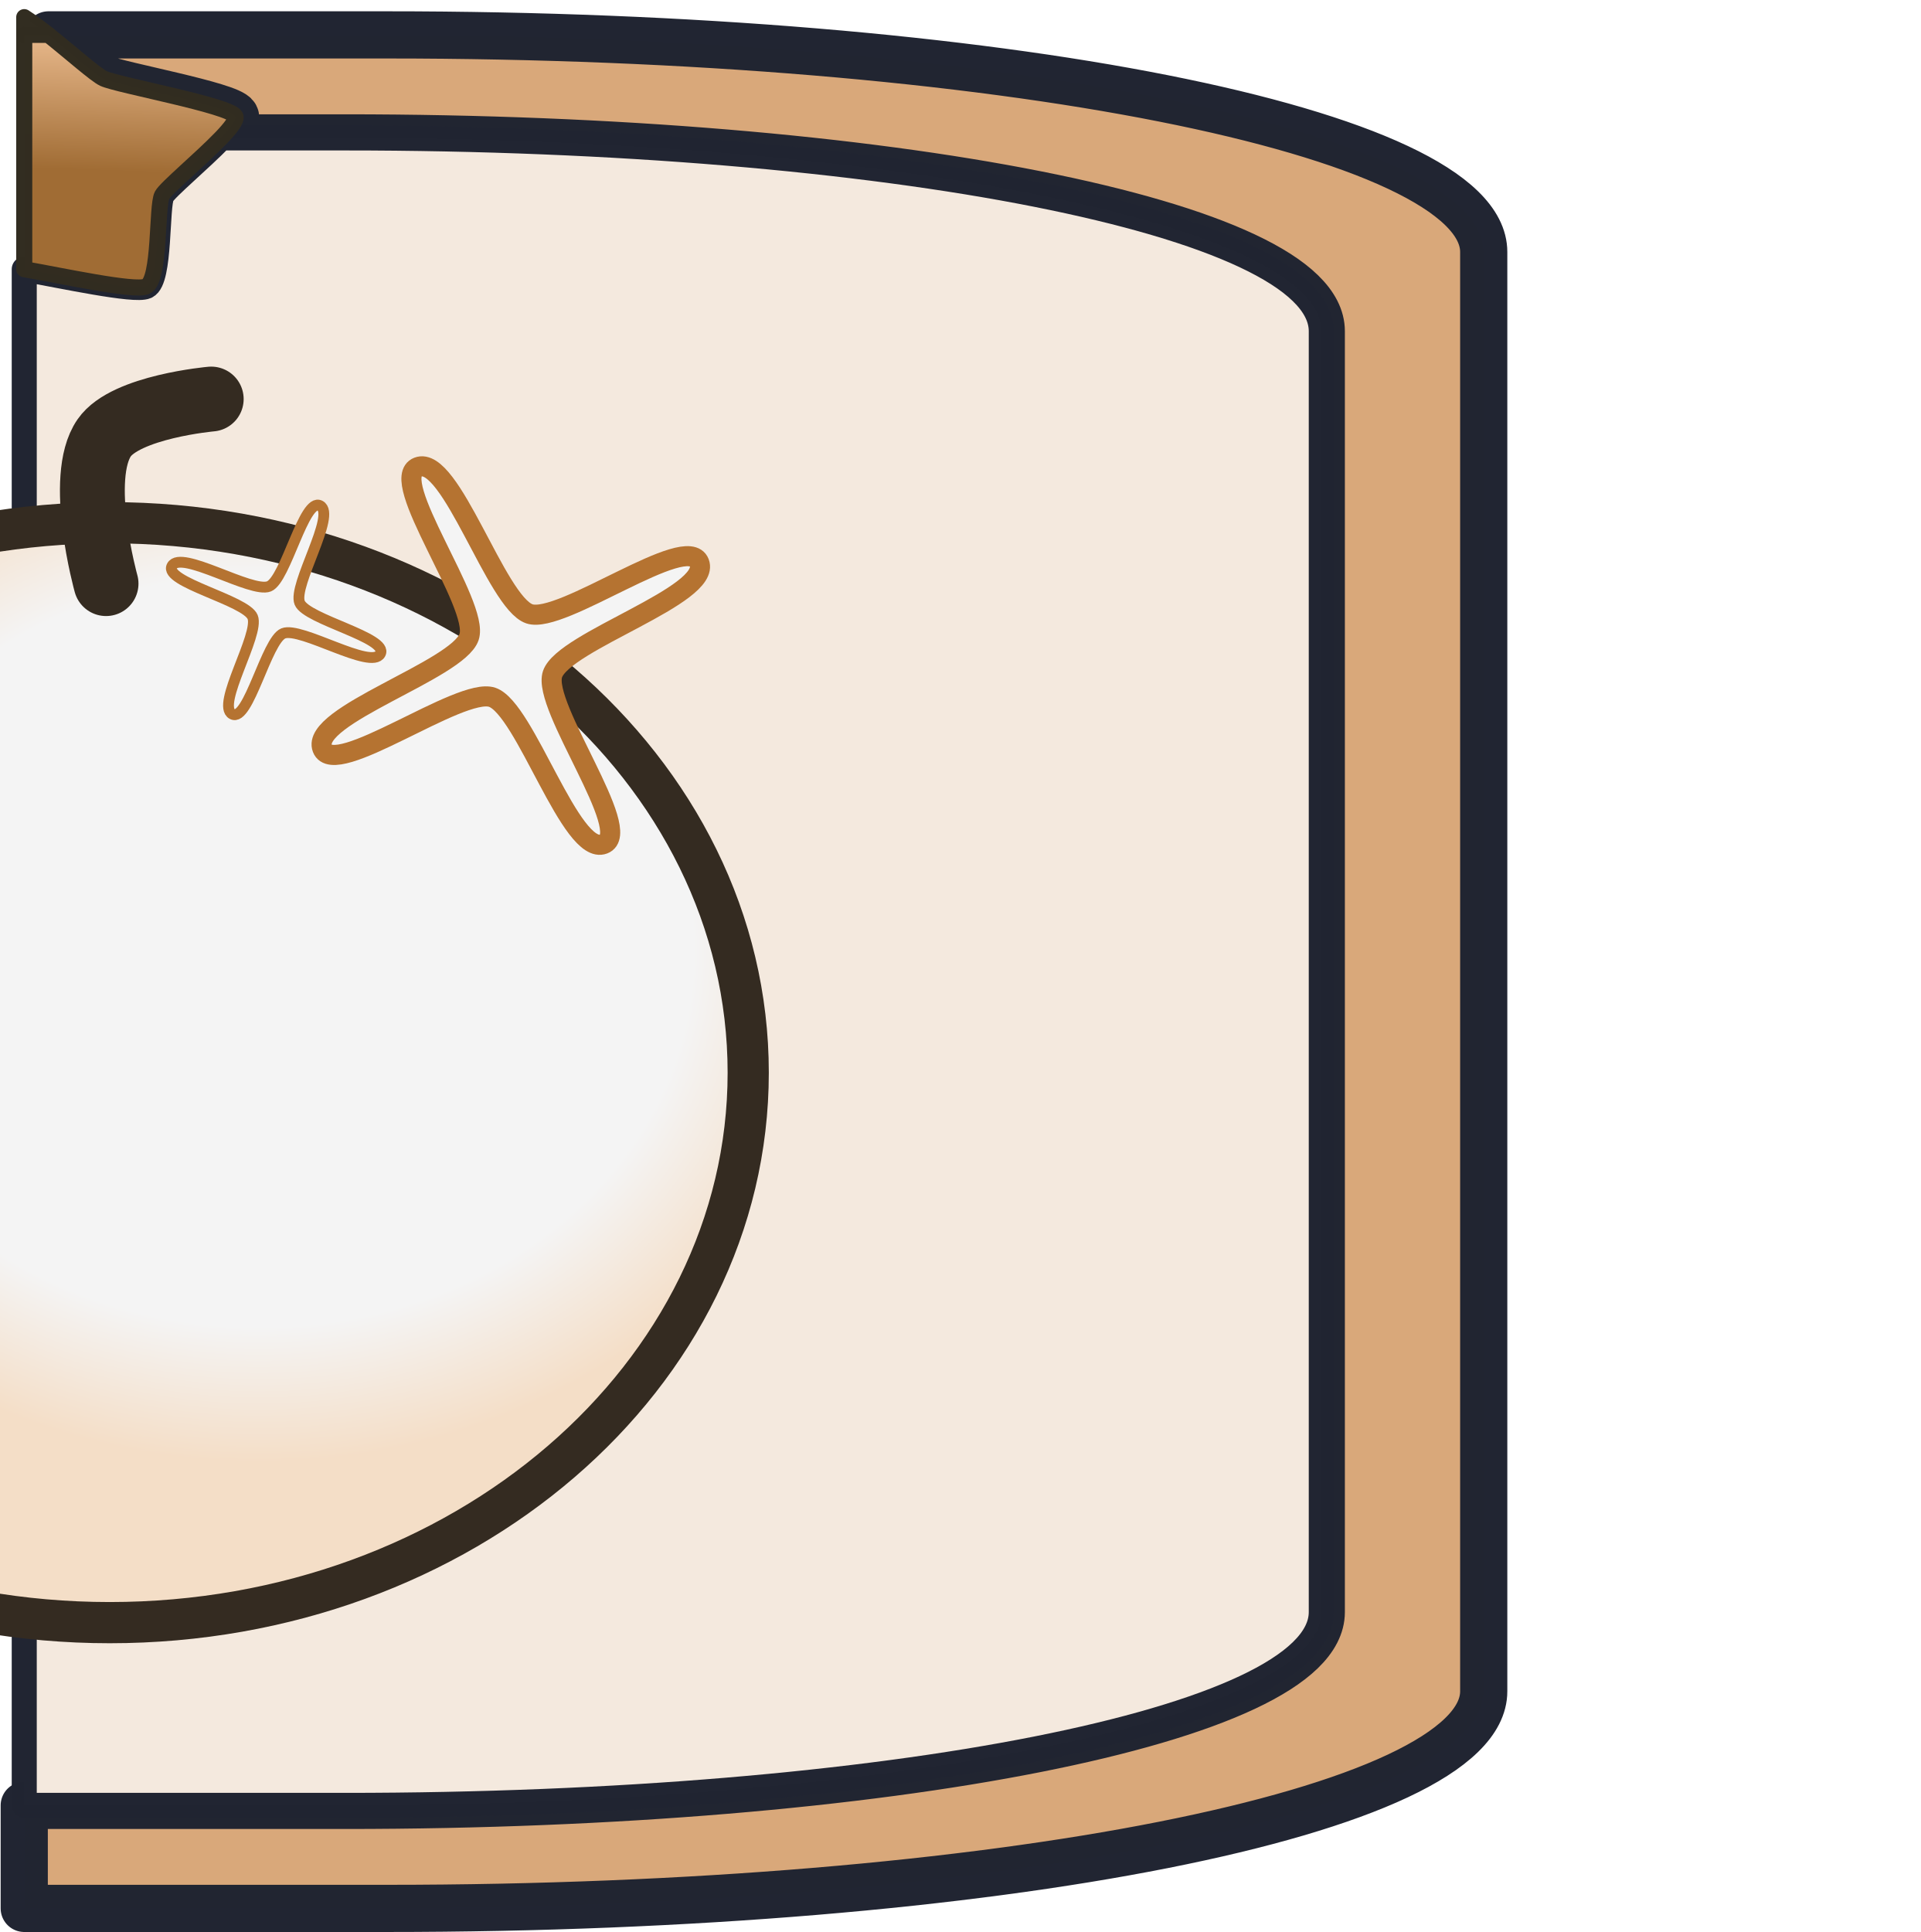
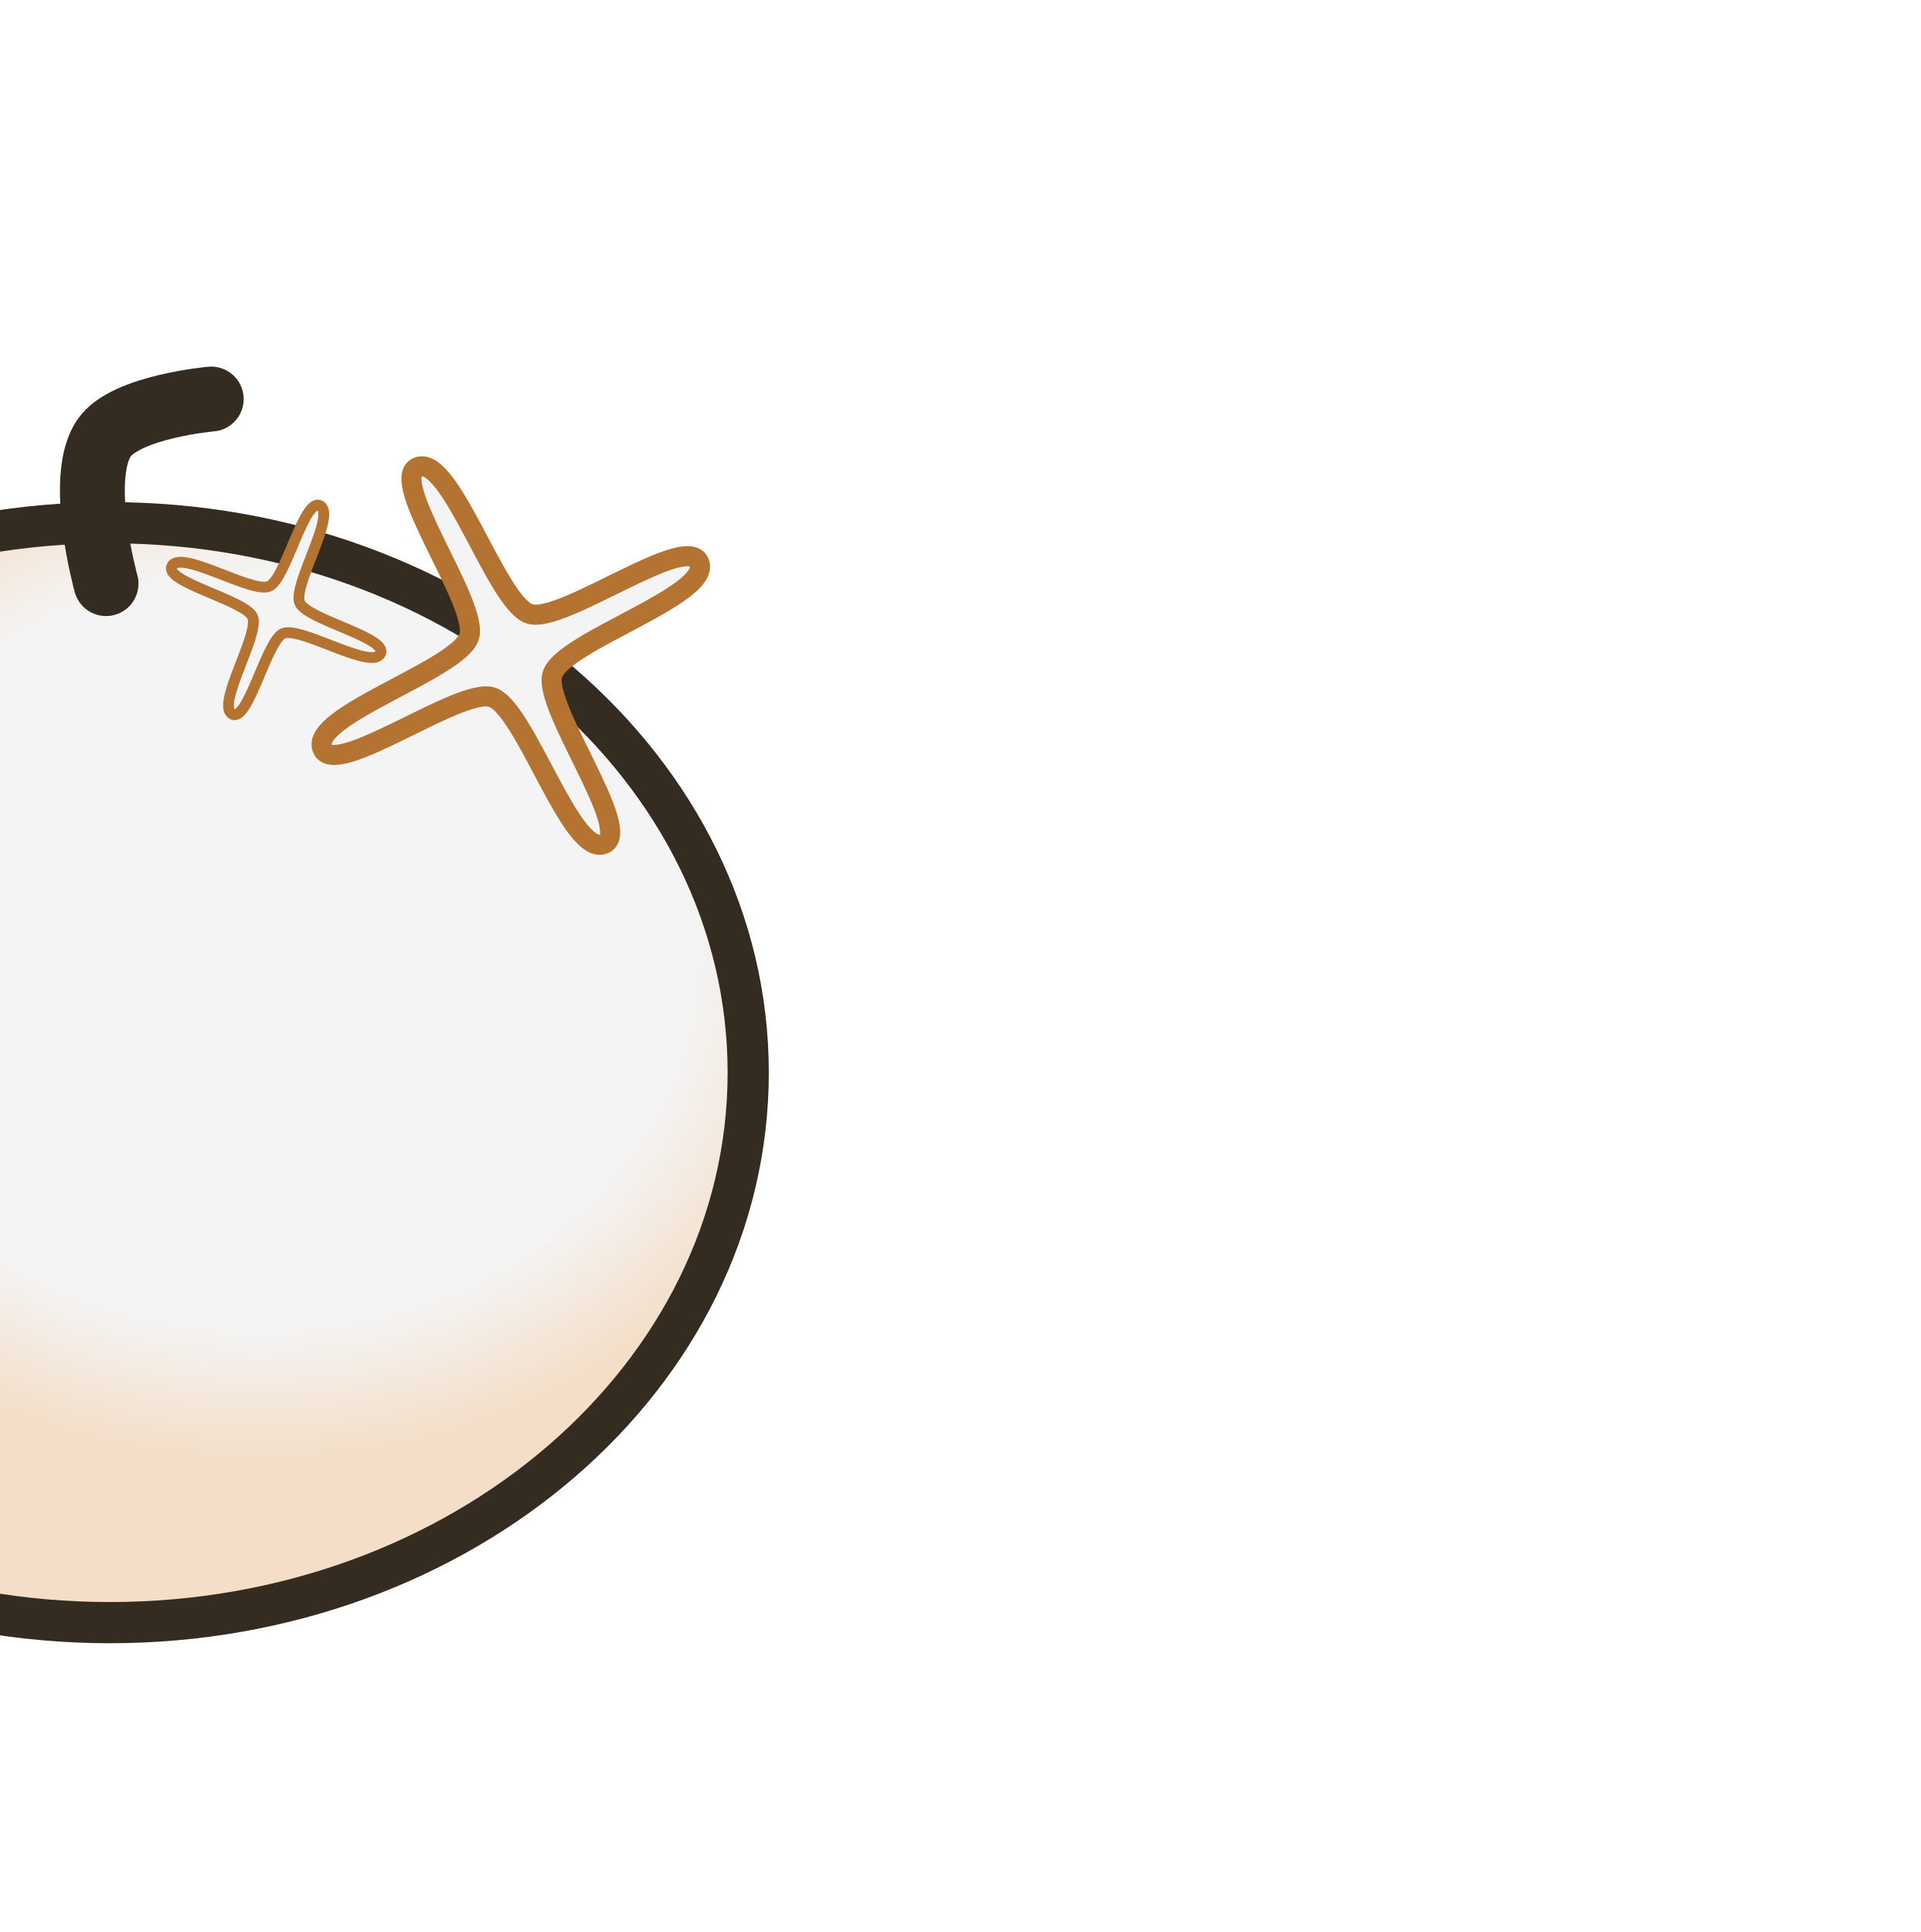
<svg xmlns="http://www.w3.org/2000/svg" xmlns:xlink="http://www.w3.org/1999/xlink" width="200" height="201.177" viewBox="0 0 52.917 53.228" version="1.1" id="svg1">
  <defs id="defs1">
-     <linearGradient xlink:href="#linearGradient33" id="linearGradient34" x1="9.158" y1="0.654" x2="9.524" y2="7.639" gradientUnits="userSpaceOnUse" gradientTransform="matrix(-1.57708,0,0,1,42.42259,0)" />
-     <linearGradient id="linearGradient33">
-       <stop style="stop-color:#ffd1a8;stop-opacity:1;" offset="0" id="stop33" />
-       <stop style="stop-color:#a06c34;stop-opacity:1;" offset="0.696" id="stop34" />
-     </linearGradient>
-     <linearGradient xlink:href="#linearGradient33" id="linearGradient6" gradientUnits="userSpaceOnUse" x1="9.158" y1="0.654" x2="9.524" y2="7.639" gradientTransform="matrix(-1.57708,0,0,1,42.42259,0)" />
    <radialGradient xlink:href="#linearGradient3" id="radialGradient8" cx="32.005" cy="28.192" fx="32.005" fy="28.192" r="16.705" gradientTransform="matrix(1.087111,0,0,0.9410107,-27.45128,-0.3314723)" gradientUnits="userSpaceOnUse" />
    <linearGradient id="linearGradient3">
      <stop style="stop-color:#f4f4f4;stop-opacity:1;" offset="0.659" id="stop3" />
      <stop style="stop-color:#f4dec7;stop-opacity:1;" offset="0.896" id="stop8" />
    </linearGradient>
  </defs>
  <g id="layer1" transform="translate(-0.2000028)">
-     <path d="M 0.868,52.578 V 49.74 H 9.715 c 14.897,0 26.891,-2.374 26.891,-5.324 V 9.123 c 0,-2.949 -11.994,-5.324 -26.891,-5.324 H 6.292 C 6.557,3.524 6.732,3.296 6.685,3.202 6.538,2.909 3.444,2.345 3.053,2.163 2.831,2.059 2.159,1.458 1.534,0.961 h 9.335 c 16.738,0 30.213,2.668 30.213,5.982 V 46.596 c 0,3.314 -13.475,5.982 -30.213,5.982 z" style="fill:#d9a87a;stroke:#212532;stroke-width:1.3;stroke-linejoin:round;stroke-miterlimit:8.2;stroke-opacity:0.996" id="path2" />
-     <path d="M 0.868,49.74 V 7.417 C 1.893,7.595 3.909,8.036 4.227,7.892 4.621,7.712 4.512,5.672 4.665,5.38 4.769,5.182 5.731,4.383 6.292,3.8 h 3.423 c 14.897,0 26.891,2.374 26.891,5.324 V 44.416 c 0,2.949 -11.994,5.324 -26.891,5.324 z" style="fill:#f4e9de;stroke:#212532;stroke-width:0.69;stroke-linejoin:round;stroke-miterlimit:8.2;stroke-opacity:0.996" id="path3" />
-     <path d="M 0.868,0.961 V 0.472 C 1.065,0.598 1.296,0.772 1.534,0.961 Z" style="fill:url(#linearGradient6);stroke:#322d21;stroke-width:0.443;stroke-linejoin:round;stroke-miterlimit:8.2;stroke-opacity:0.996" id="path6" />
-     <path id="path5" style="fill:url(#linearGradient34);stroke:#322d21;stroke-width:0.443;stroke-linejoin:round;stroke-miterlimit:8.2;stroke-opacity:0.996" d="M 1.534,0.961 C 2.159,1.458 2.831,2.059 3.053,2.163 3.444,2.345 6.538,2.909 6.685,3.202 6.732,3.296 6.557,3.524 6.292,3.8 5.731,4.383 4.769,5.182 4.665,5.38 4.512,5.672 4.621,7.712 4.227,7.892 3.909,8.036 1.893,7.595 0.868,7.417 V 3.8 0.961 Z" />
    <ellipse style="fill:url(#radialGradient8);stroke:#342b21;stroke-width:1.135;stroke-linecap:round;stroke-linejoin:round;stroke-dasharray:none;stroke-opacity:1" id="path1" cx="3.223" cy="29.553" rx="17.593" ry="15.152" />
    <path style="fill:#f9f9f9;fill-opacity:0;stroke:#342b21;stroke-width:1.787;stroke-linecap:round;stroke-linejoin:round;stroke-dasharray:none;stroke-opacity:1" d="m 3.122,16.079 c 0,0 -0.813,-2.916 -0.051,-4.017 0.595,-0.86 2.949,-1.068 2.949,-1.068" id="path2-8" />
    <path style="fill:#f4f4f4;fill-opacity:1;stroke:#b57331;stroke-width:0.344;stroke-linecap:round;stroke-linejoin:round;stroke-dasharray:none;stroke-opacity:1" id="path8" d="m 34.484,25.584 c -0.56,0.215 -1.341,-2.32 -1.909,-2.513 -0.547,-0.186 -2.702,1.415 -2.909,0.876 -0.215,-0.56 2.32,-1.341 2.513,-1.909 0.186,-0.547 -1.415,-2.702 -0.876,-2.909 0.56,-0.215 1.341,2.32 1.909,2.513 0.547,0.186 2.702,-1.415 2.909,-0.876 0.215,0.56 -2.32,1.341 -2.513,1.909 -0.186,0.547 1.415,2.702 0.876,2.909 z" transform="matrix(1.60889,0,0,1.60889,-38.6476,-17.90801)" />
    <path style="fill:#f4f4f4;fill-opacity:1;stroke:#b57331;stroke-width:0.344;stroke-linecap:round;stroke-linejoin:round;stroke-dasharray:none;stroke-opacity:1" id="path8-8" d="m 34.484,25.584 c -0.56,0.215 -1.341,-2.32 -1.909,-2.513 -0.547,-0.186 -2.702,1.415 -2.909,0.876 -0.215,-0.56 2.32,-1.341 2.513,-1.909 0.186,-0.547 -1.415,-2.702 -0.876,-2.909 0.56,-0.215 1.341,2.32 1.909,2.513 0.547,0.186 2.702,-1.415 2.909,-0.876 0.215,0.56 -2.32,1.341 -2.513,1.909 -0.186,0.547 1.415,2.702 0.876,2.909 z" transform="matrix(0.5672553,0.654142,-0.654142,0.5672553,3.774534,-17.39617)" />
  </g>
</svg>
